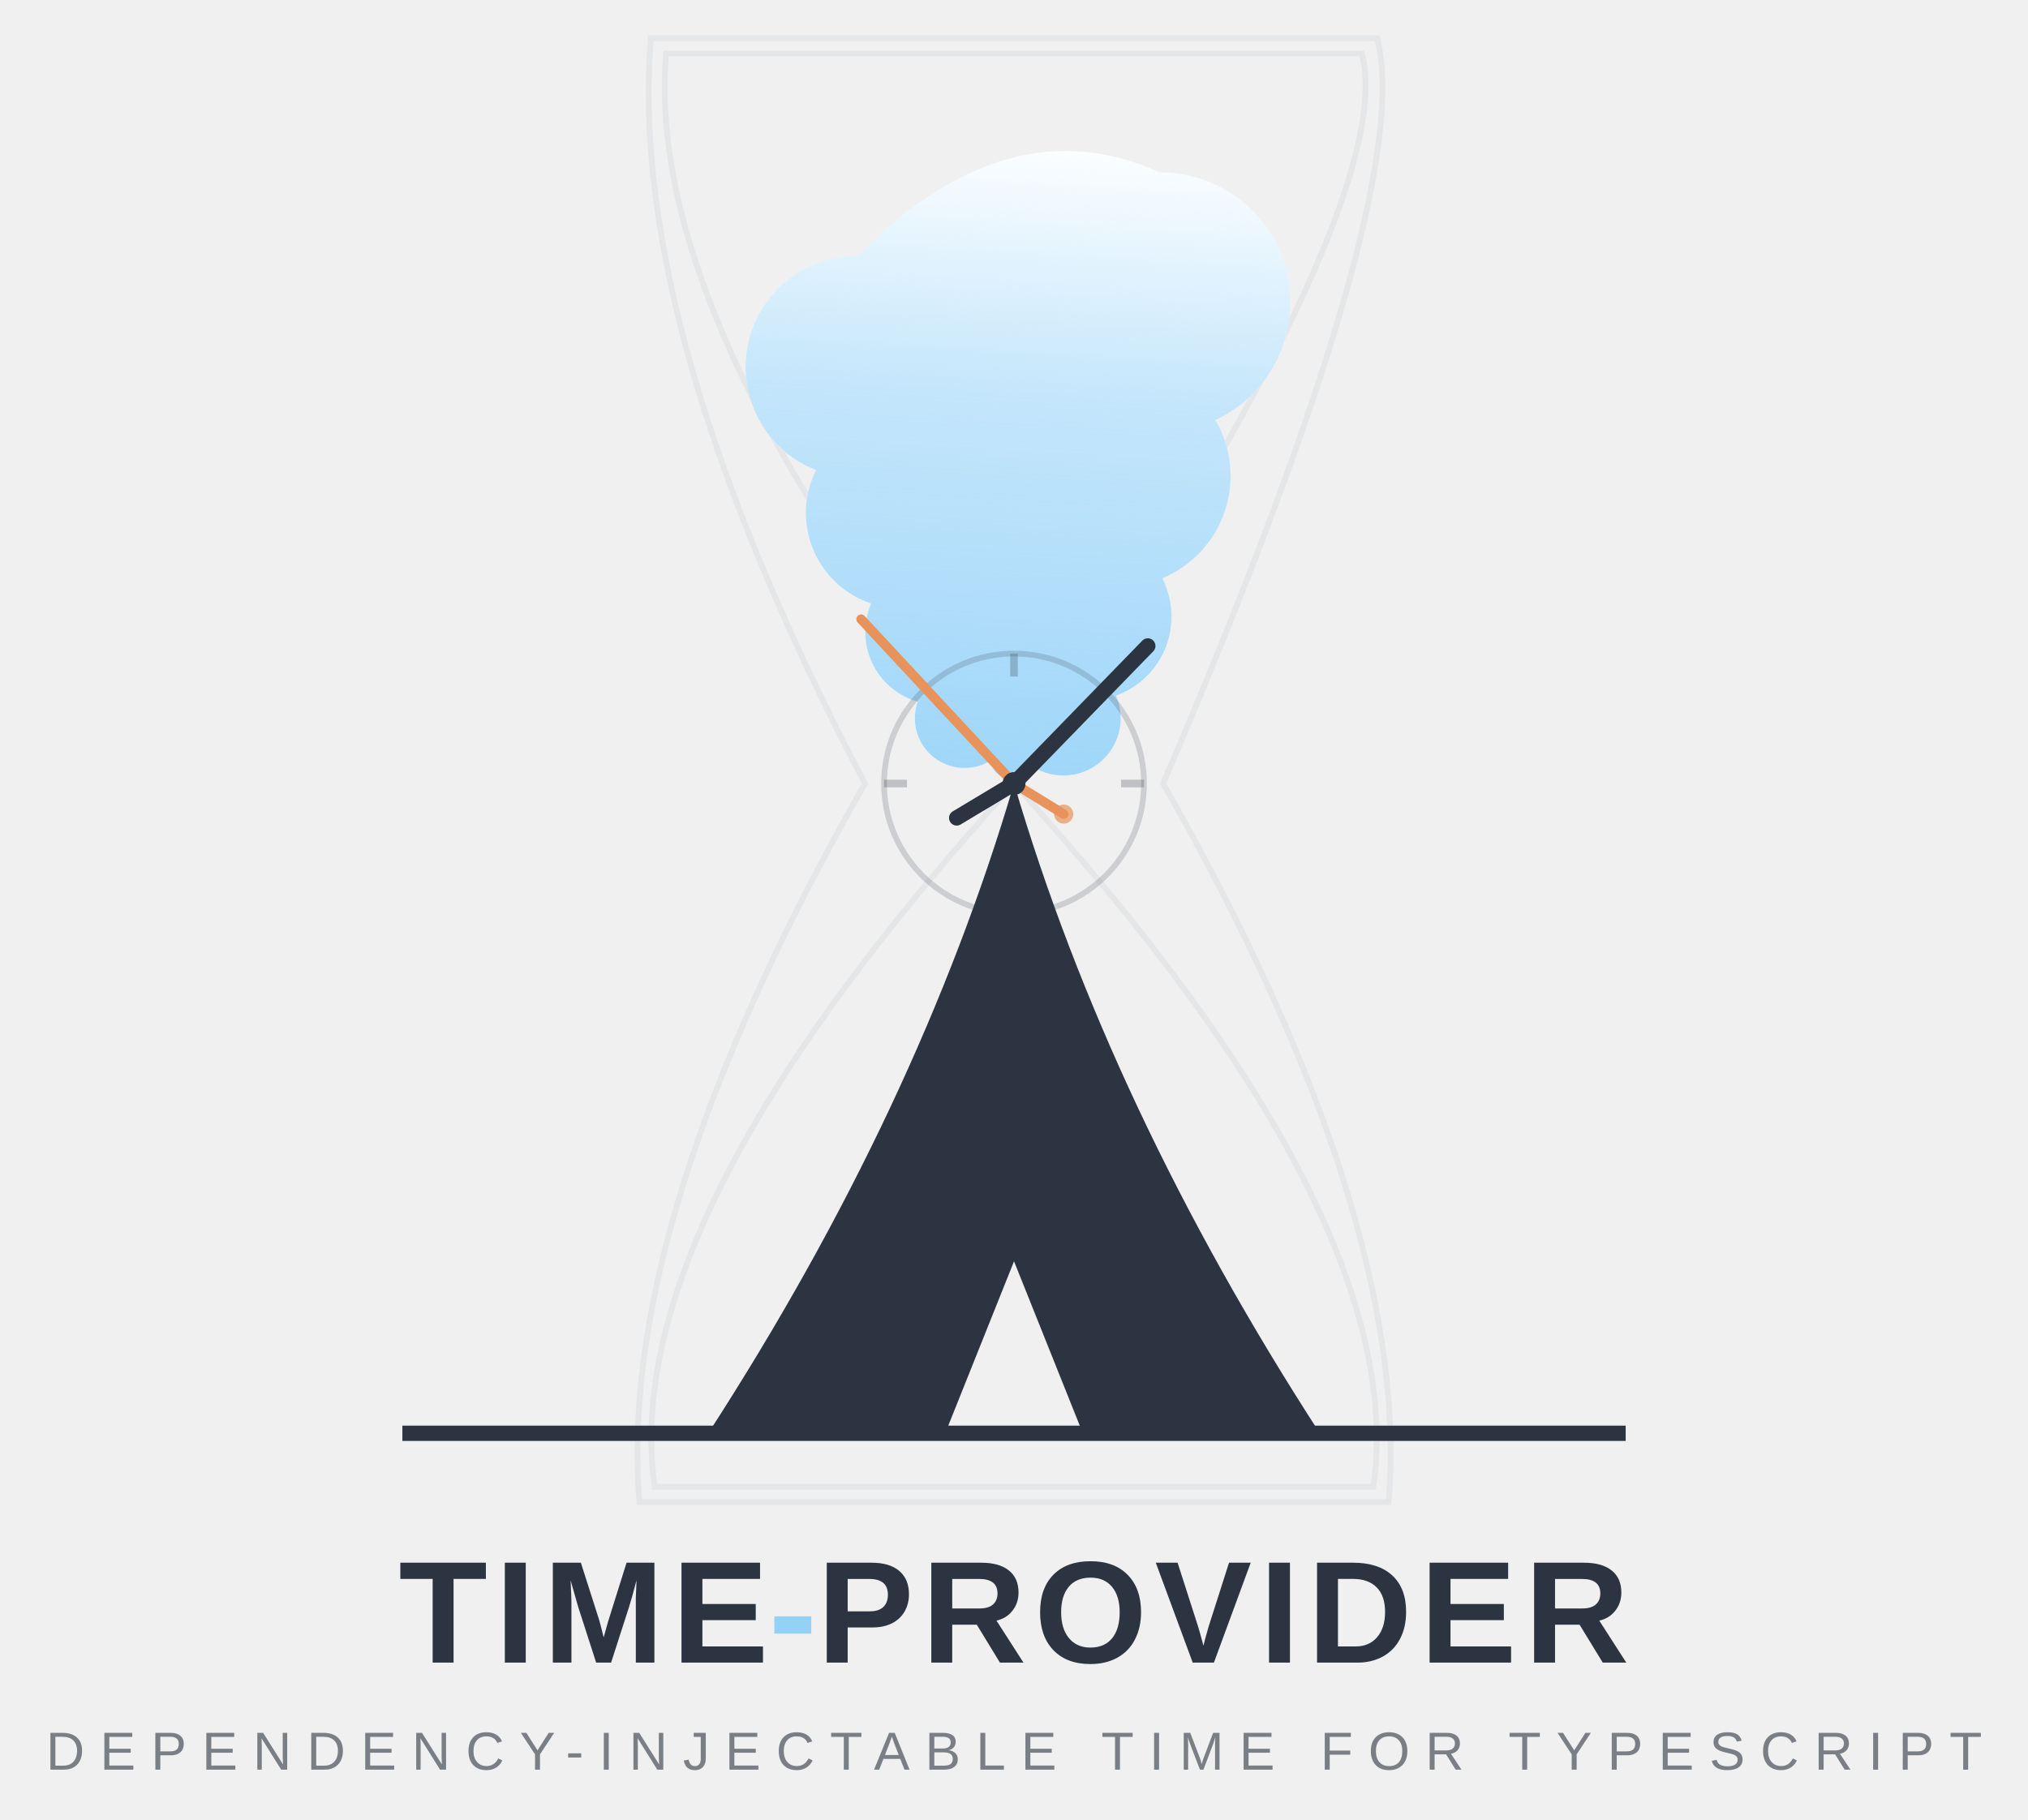
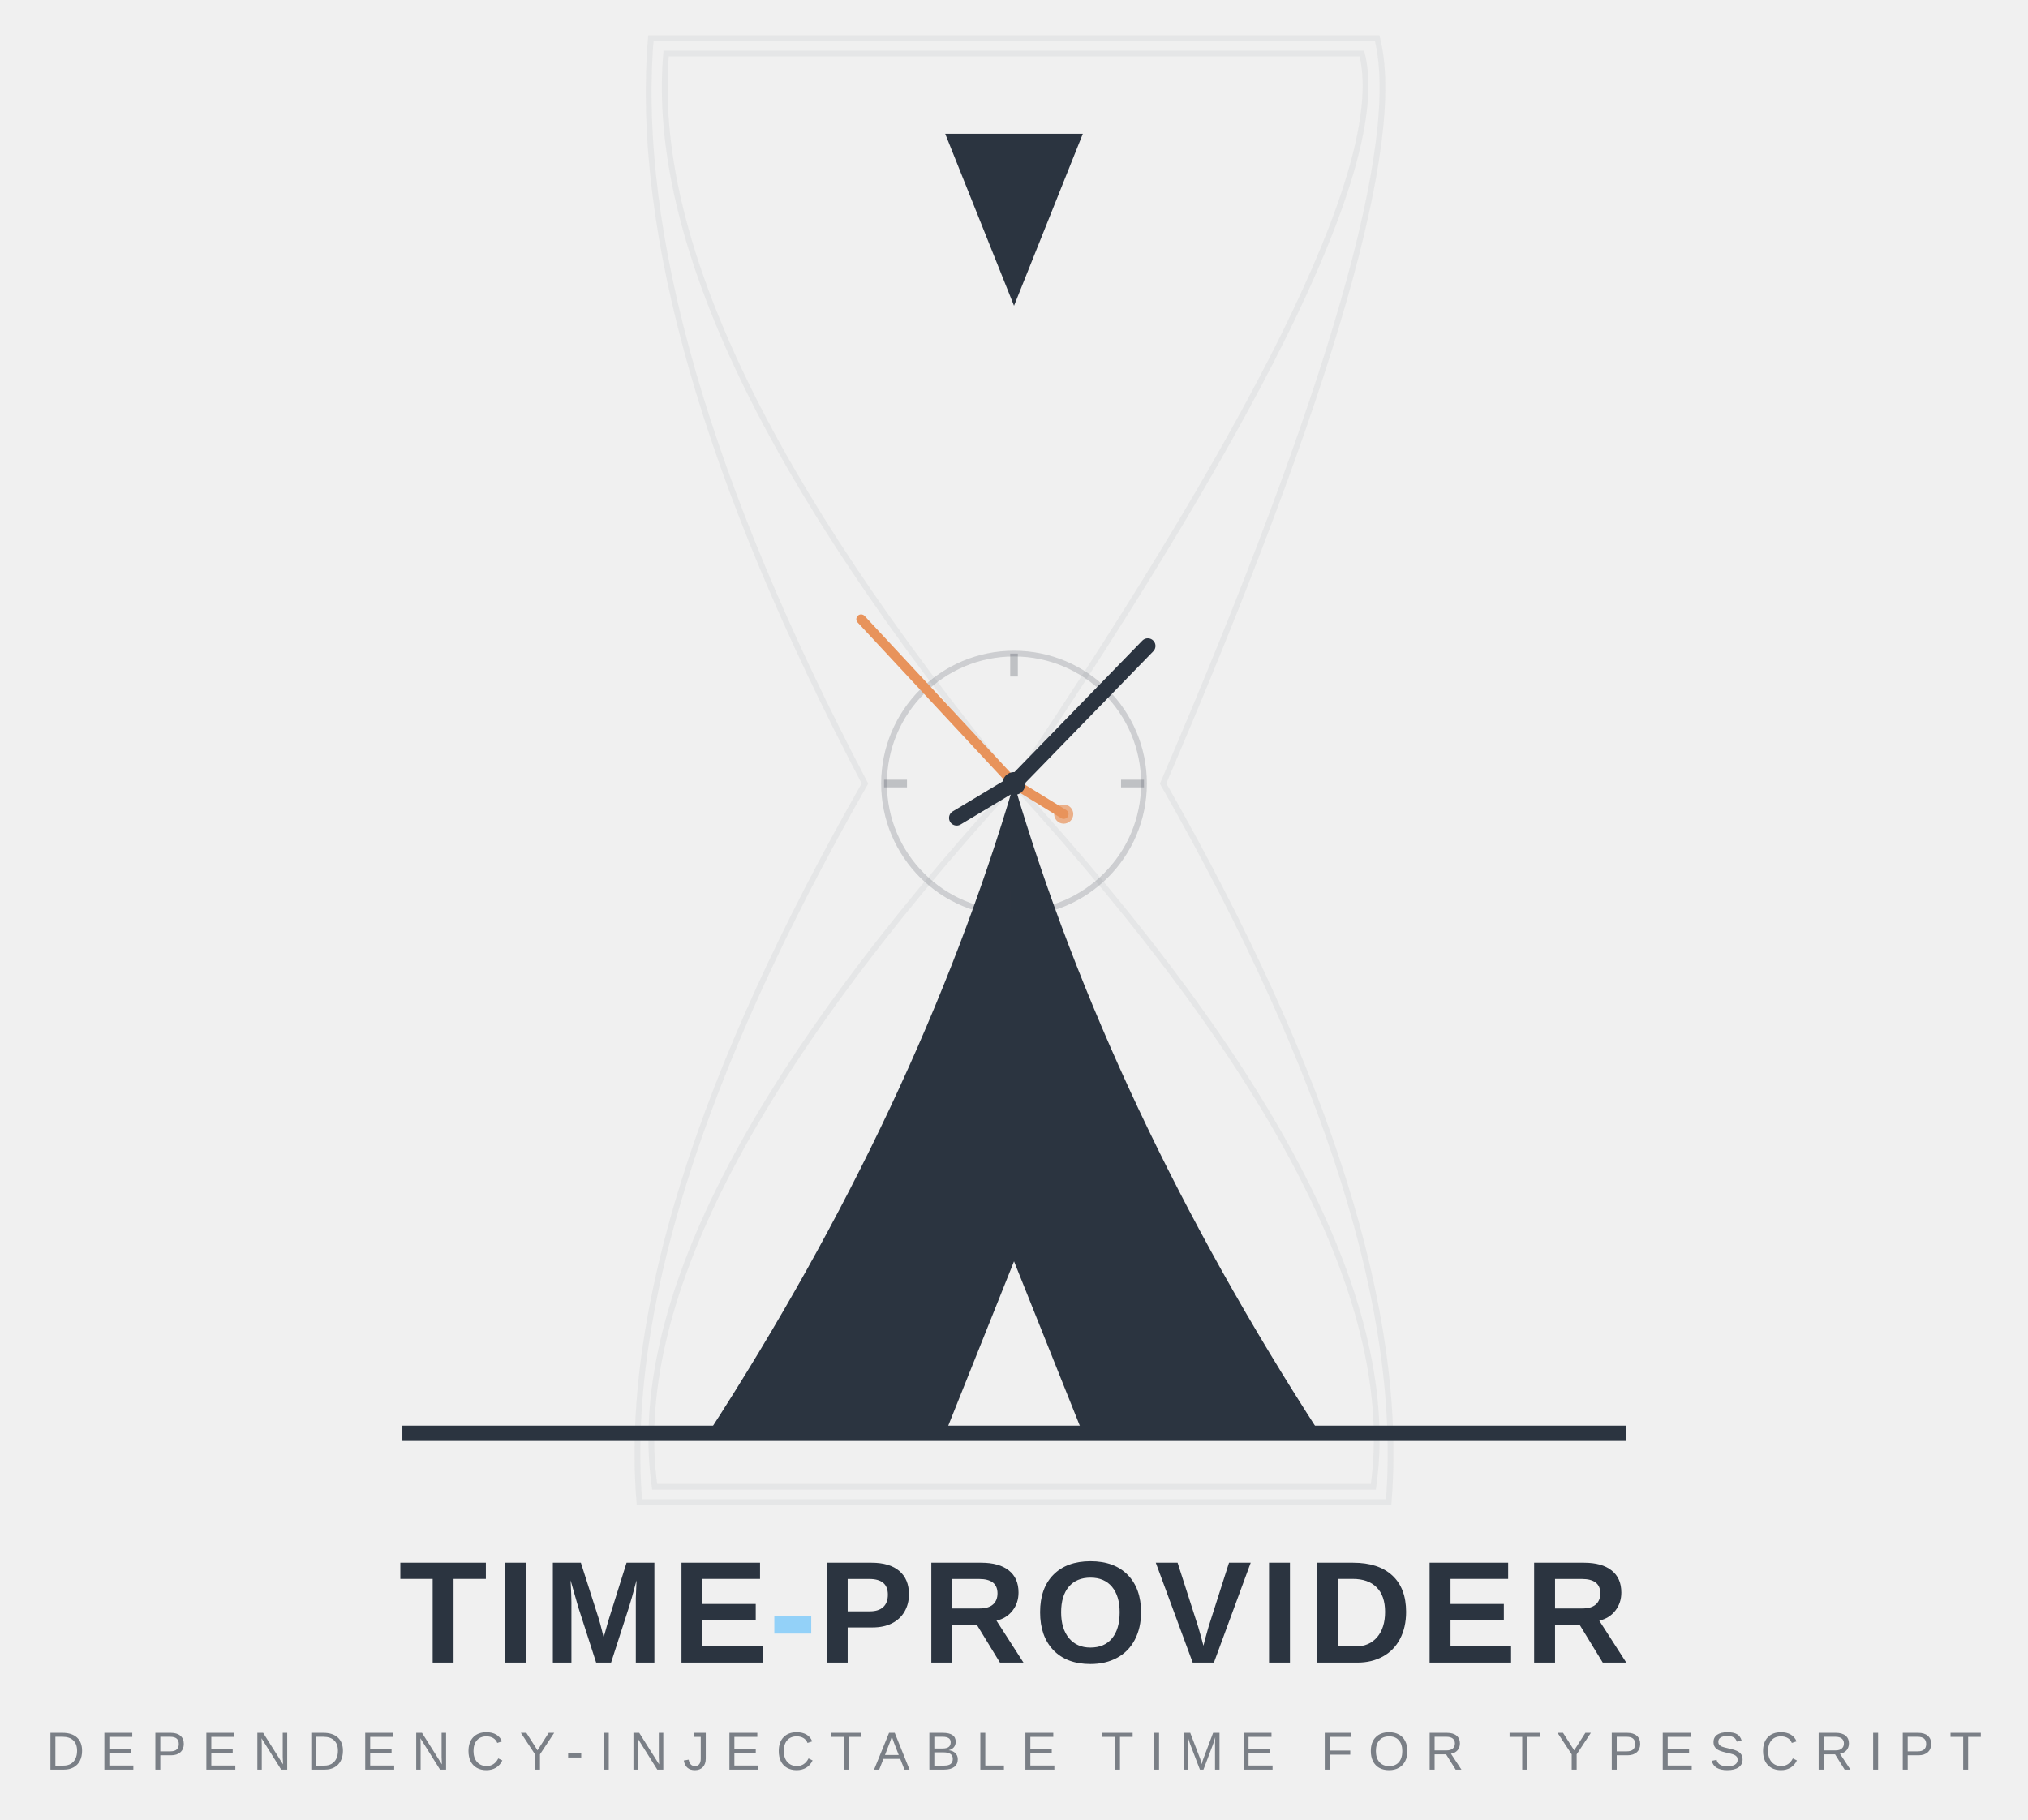
<svg xmlns="http://www.w3.org/2000/svg" width="530.5" height="476" viewBox="-15.23 55 530.45 476">
  <defs>
-     <linearGradient id="smokeFade" gradientUnits="userSpaceOnUse" x1="250" y1="262" x2="260" y2="90">
-       <stop offset="0%" stop-color="#93D1F8" stop-opacity="0.9" />
-       <stop offset="60%" stop-color="#93D1F8" stop-opacity="0.55" />
-       <stop offset="100%" stop-color="#93D1F8" stop-opacity="0" />
-     </linearGradient>
    <style>
      .teepee { fill: #2B3440; }
-       .smoke { fill: url(#smokeFade); }
-       .smoke-wisp { fill: none; stroke: #E8935B; stroke-width: 3; stroke-linecap: round; }
-       .side-wisp { fill: none; stroke: #E8935B; stroke-width: 2; stroke-linecap: round; opacity: 0.18; }
      .clock-face { fill: none; stroke: #2B3440; stroke-width: 1.5; opacity: 0.18; }
      .hourglass-outline { fill: none; stroke: #2B3440; stroke-width: 1.5; opacity: 0.055; }
      .clock-tick { stroke: #2B3440; stroke-width: 2; opacity: 0.25; }
      .hand-minute { stroke: #2B3440; stroke-width: 4; stroke-linecap: round; }
      .hand-second { stroke: #E8935B; stroke-width: 2.5; stroke-linecap: round; }
      .wordmark { font-family: 'Helvetica Neue', Arial, sans-serif; fill: #2B3440; }
      .ground-line { stroke: #2B3440; stroke-width: 4; }
-       .backing { fill: #FFFFFF; }
      .center-dot { fill: #2B3440; }
    </style>
  </defs>
  <path class="hourglass-outline" d="M 155.0 65.0                                        Q 148.8 141.5 211.0 260.0                                        Q 146.0 374.0 152.0 448.0                                        L 348.0 448.0                                        Q 354.0 374.0 289.0 260.0                                        Q 355.3 105.5 345.0 65.0                                        Z" />
  <path class="hourglass-outline" d="M 159.0 69.0                                        Q 152.8 141.5 250.0 260.0                                        Q 146.0 374.0 156.0 444.0                                        L 344.0 444.0                                        Q 354.0 374.0 250.0 260.0                                        Q 351.3 109.5 341.0 69.0                                        Z" />
  <line class="ground-line" x1="90" y1="430" x2="410" y2="430" />
  <path class="teepee" fill-rule="evenodd" d="M 170 430                           Q 225 345 250 260                           Q 275 345 330 430                           Z                           M 232 430 L 250 385 L 268 430 Z" />
-   <path class="backing" d="M 250.0 260.0 Q 242.4 256.7 244.9 253.3 A 13.0 13.0 0 0 1 224.8 238.6 A 19.0 19.0 0 0 1 212.6 212.9 A 25.0 25.0 0 0 1 198.2 178.0 A 29.0 29.0 0 0 1 208.9 122.0 Q 248.5 82.1 288.1 100.1 A 34.0 34.0 0 0 1 302.7 164.9 A 29.0 29.0 0 0 1 288.8 206.3 A 22.0 22.0 0 0 1 276.7 237.0 A 15.0 15.0 0 0 1 253.9 254.9 Q 256.9 257.5 250.0 260.0 Z" />
-   <path class="smoke" d="M 250.0 260.0 Q 242.4 256.7 244.9 253.3 A 13.0 13.0 0 0 1 224.8 238.6 A 19.0 19.0 0 0 1 212.6 212.9 A 25.0 25.0 0 0 1 198.2 178.0 A 29.0 29.0 0 0 1 208.9 122.0 Q 248.5 82.1 288.1 100.1 A 34.0 34.0 0 0 1 302.7 164.9 A 29.0 29.0 0 0 1 288.8 206.3 A 22.0 22.0 0 0 1 276.7 237.0 A 15.0 15.0 0 0 1 253.9 254.9 Q 256.9 257.5 250.0 260.0 Z" />
+   <path class="teepee" d="M 232 90 L 250 135 L 268 90 Z" />
  <circle class="clock-face" cx="250" cy="260" r="34" />
  <line class="clock-tick" x1="250" y1="226" x2="250" y2="232" />
  <line class="clock-tick" x1="284" y1="260" x2="278" y2="260" />
  <line class="clock-tick" x1="250" y1="294" x2="250" y2="288" />
  <line class="clock-tick" x1="216" y1="260" x2="222" y2="260" />
  <line class="hand-minute" x1="235" y1="269" x2="250" y2="260" />
  <line class="hand-minute" x1="250" y1="260" x2="285" y2="224" />
  <line class="hand-second" x1="263" y1="268" x2="250" y2="260" />
  <line class="hand-second" x1="250" y1="260" x2="210" y2="217" />
  <circle cx="263" cy="268" r="2.5" fill="#E8935B" opacity="0.7" />
  <circle class="center-dot" cx="250" cy="260" r="3" />
  <text x="250" y="490" text-anchor="middle" class="wordmark" font-size="38" font-weight="600" letter-spacing="2">
    TIME<tspan fill="#93D1F8">-</tspan>PROVIDER
  </text>
  <text x="250" y="518" text-anchor="middle" class="wordmark" font-size="14" letter-spacing="4" opacity="0.6">
    DEPENDENCY-INJECTABLE TIME FOR TYPESCRIPT
  </text>
</svg>
